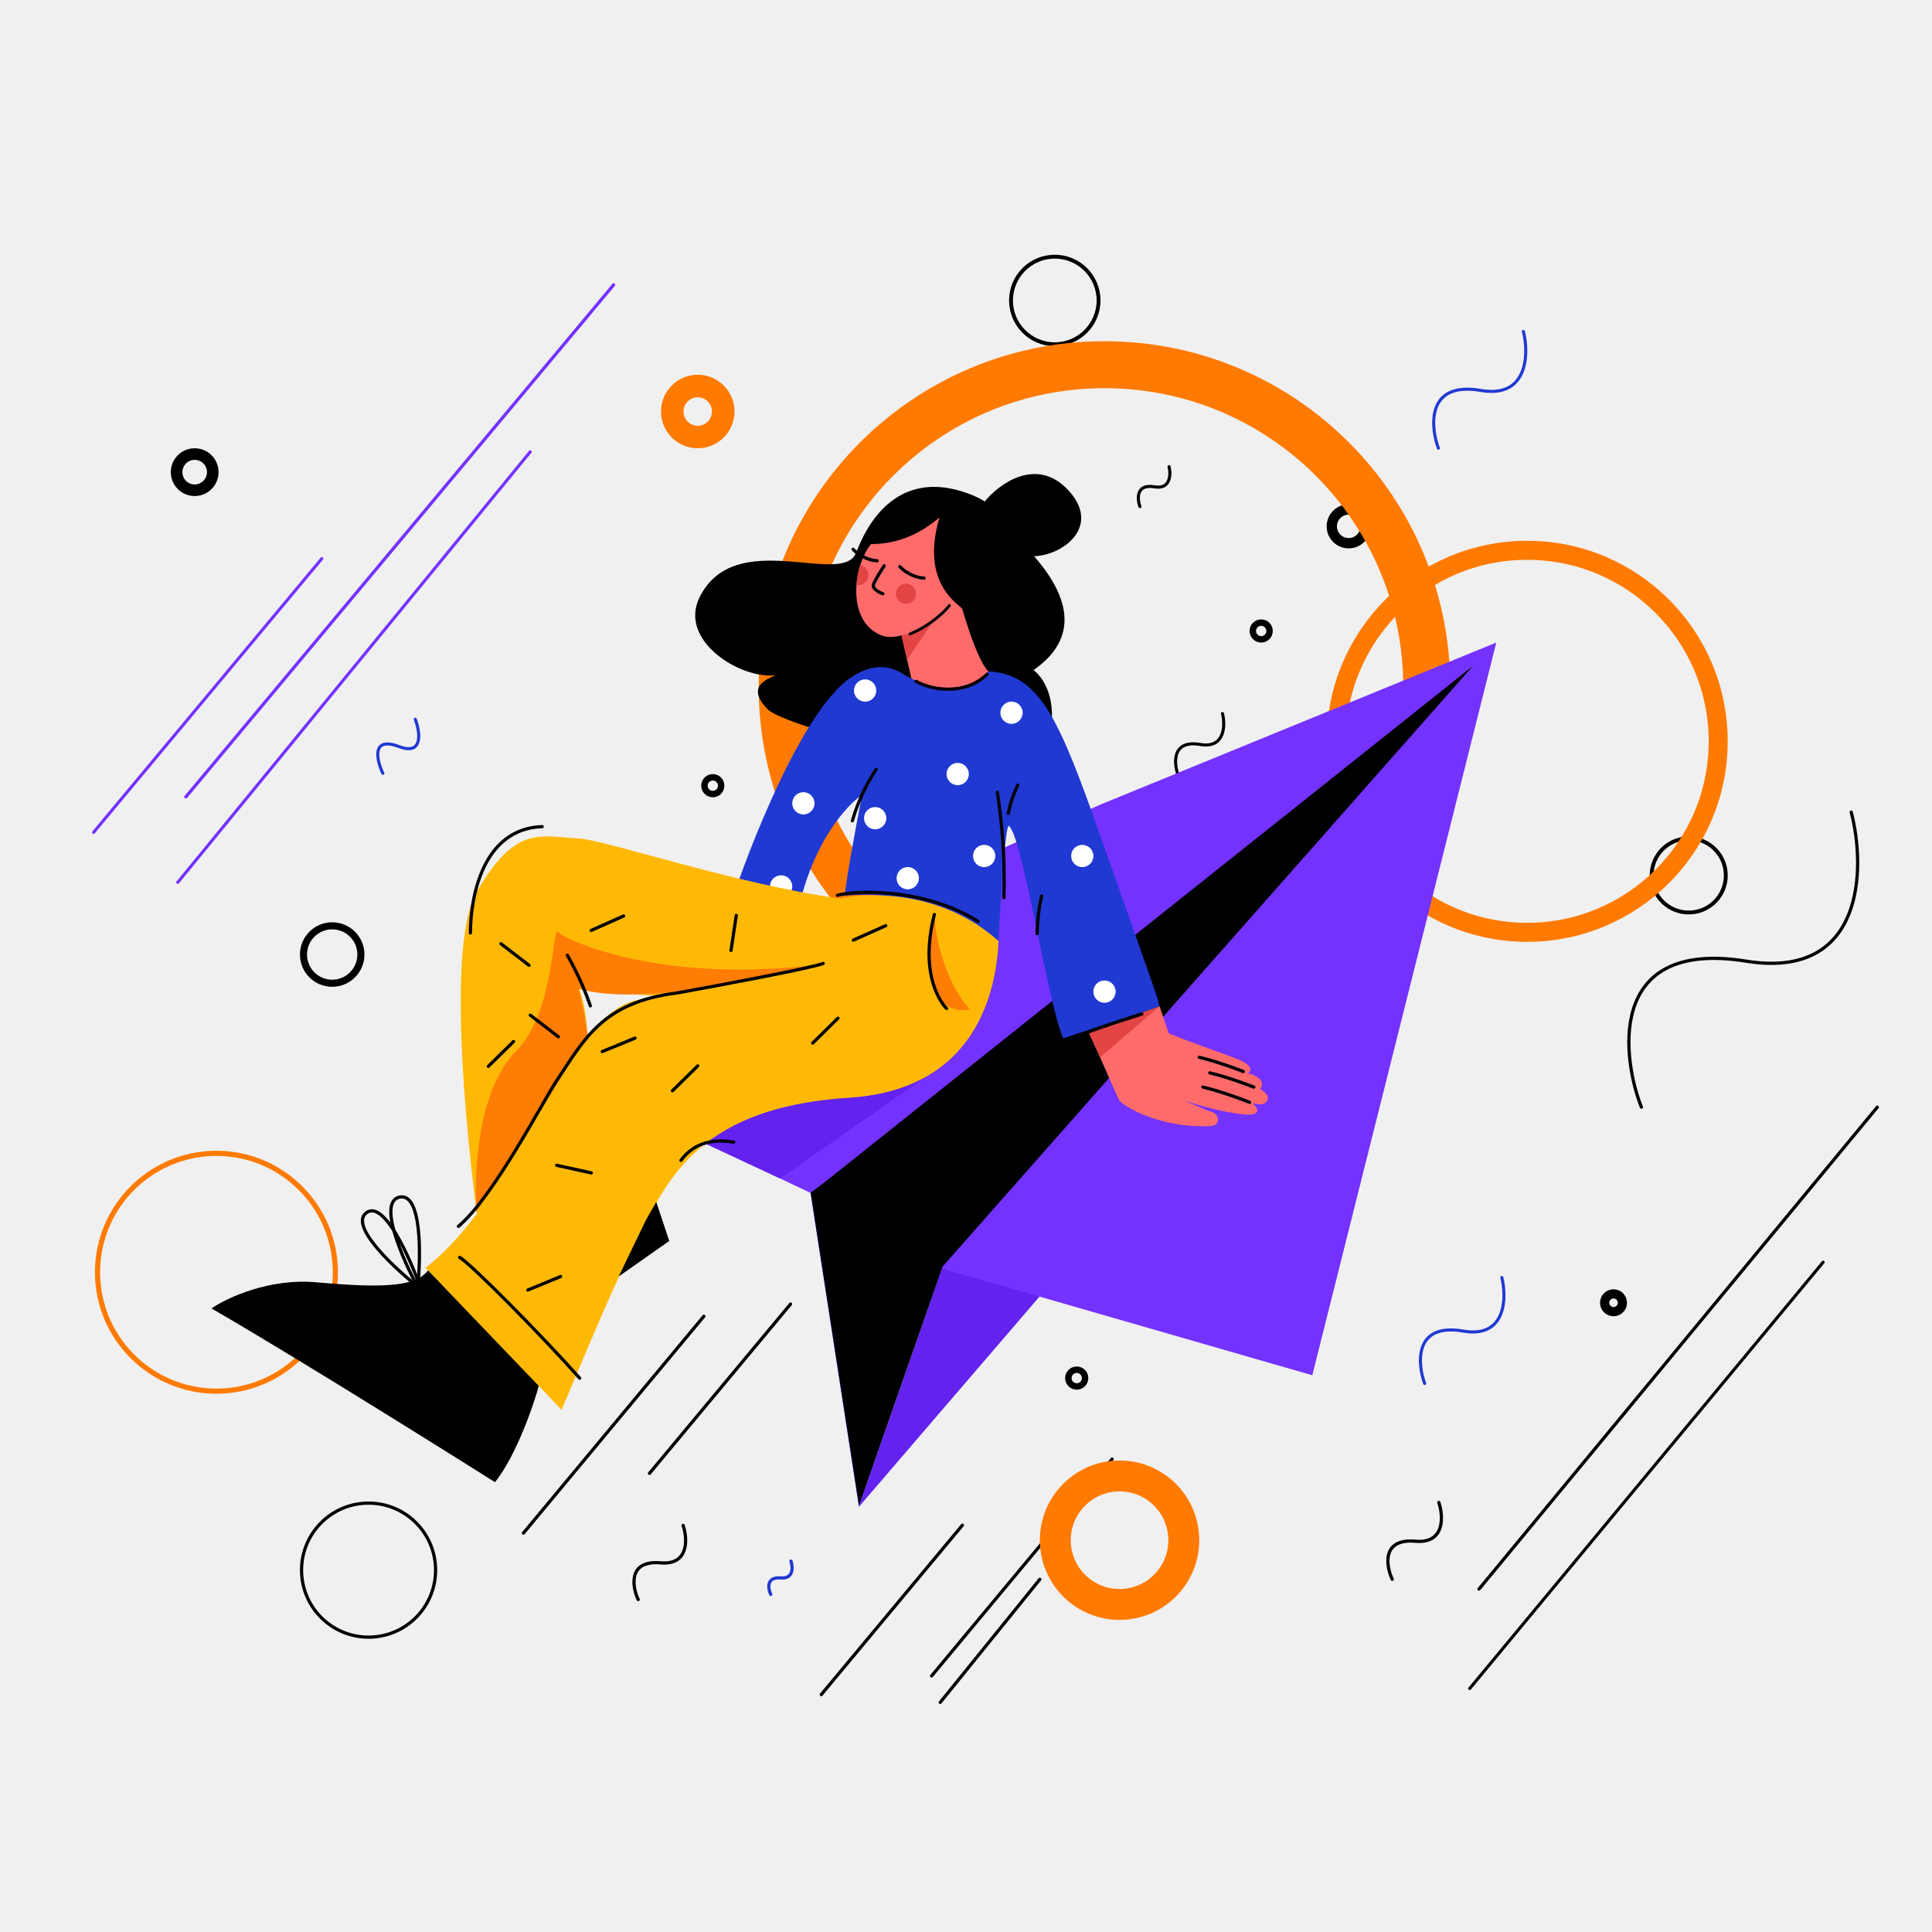
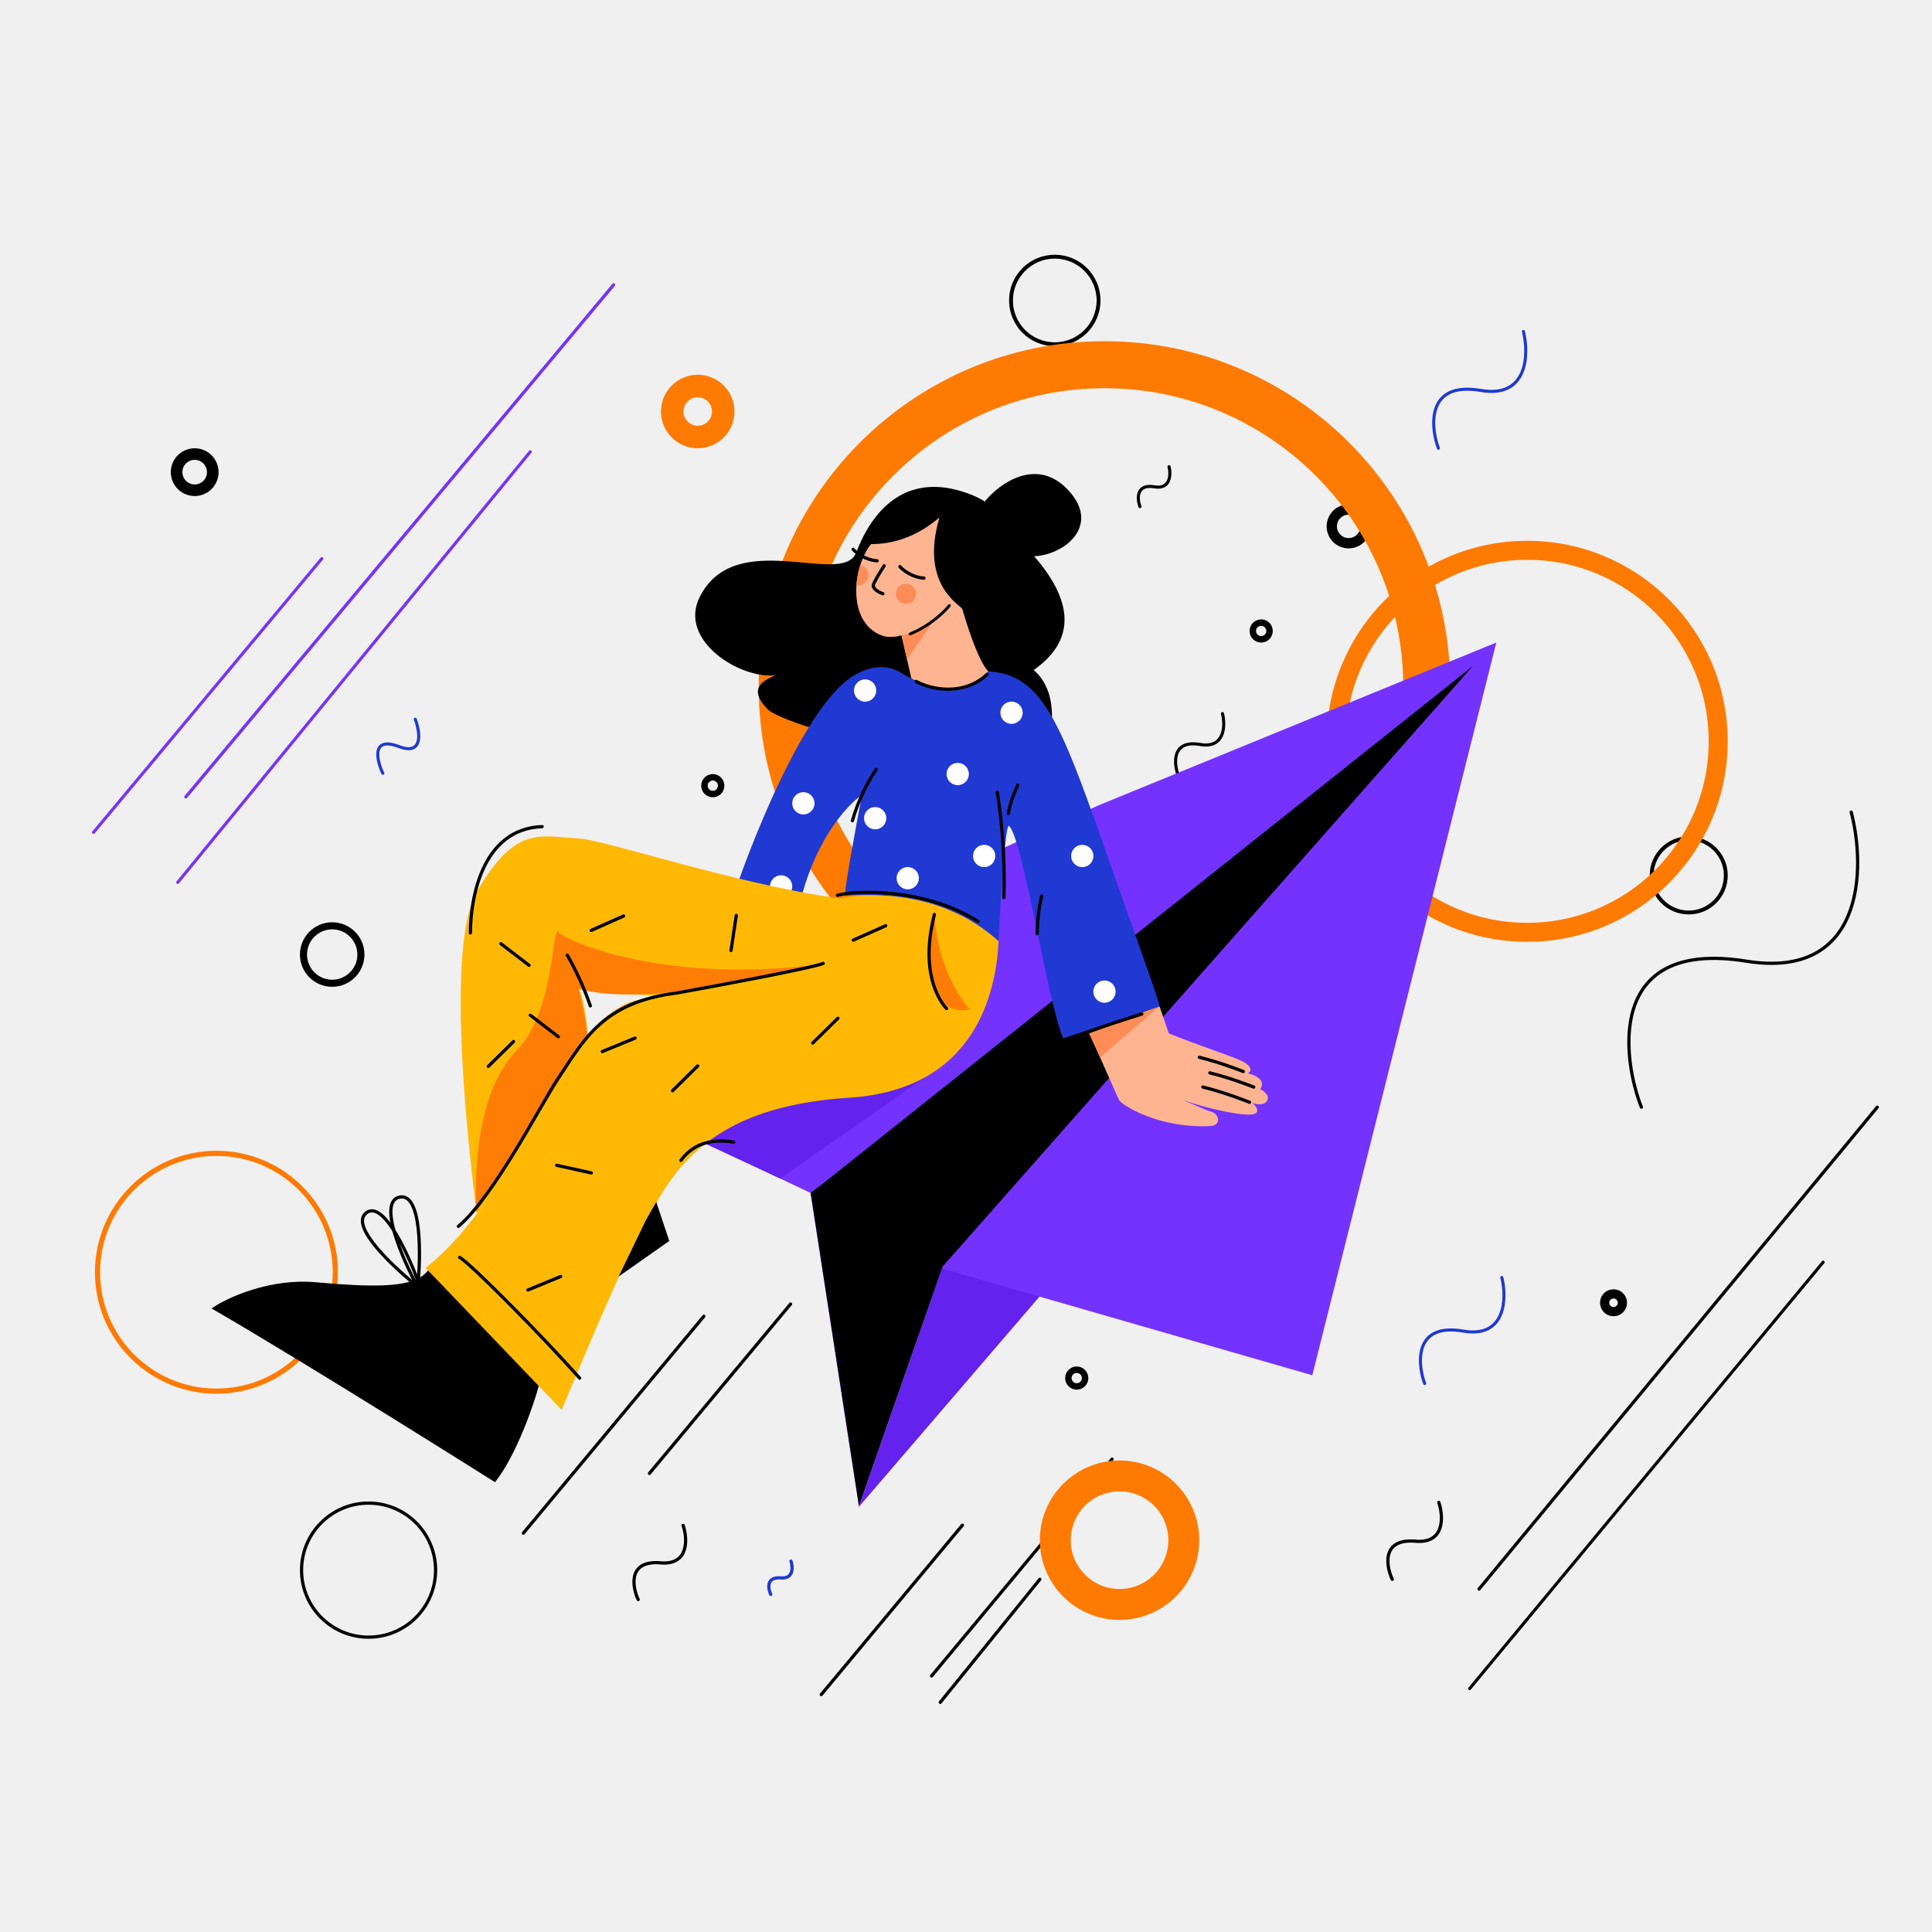
<svg xmlns="http://www.w3.org/2000/svg" version="1.1" x="0px" y="0px" viewBox="0 0 3001 3001" style="enable-background:new 0 0 3001 3001;" xml:space="preserve">
  <style type="text/css">
	.st0{fill:none;stroke:#000000;stroke-width:5;stroke-linecap:round;}
	.st1{fill:none;stroke:#2039D2;stroke-width:4.764;stroke-linecap:round;}
	.st2{fill:none;stroke:#000000;stroke-width:4.764;stroke-linecap:round;}
	.st3{fill:none;stroke:#2039D2;stroke-width:5;stroke-linecap:round;}
	.st4{fill:none;stroke:#7432FF;stroke-width:4.764;stroke-linecap:round;}
	.st5{fill:none;stroke:#7432FF;stroke-width:5;stroke-linecap:round;}
	.st6{fill:none;stroke:#000000;stroke-width:6;}
	.st7{fill:none;stroke:#000000;stroke-width:18;}
	.st8{fill:none;stroke:#000000;stroke-width:10;}
	.st9{fill:none;stroke:#000000;stroke-width:14.293;}
	.st10{fill:none;stroke:#000000;stroke-width:5;}
	.st11{fill:none;stroke:#000000;stroke-width:11;}
	.st12{fill:none;stroke:#000000;stroke-width:16.011;}
	.st13{fill:none;stroke:#FF7A00;stroke-width:29.54;}
	.st14{fill:none;stroke:#FF7A00;stroke-width:73;}
	.st15{fill:none;stroke:#FF7A00;stroke-width:8;}
	.st16{fill:none;stroke:#FF7A00;stroke-width:48;}
	.st17{fill:none;stroke:#FF7A00;stroke-width:35;}
	.st18{fill:none;}
	.st19{fill:#6322EE;}
	.st20{fill:#7432FF;}
- 	.st21{fill:#FF6B6B;}
- 	.st22{fill:#E34545;}
+ 	.st21{fill:#feb491;}
+ 	.st22{fill:#fe8c57;}
	.st23{fill:none;stroke:#000000;stroke-width:4.433;stroke-linecap:round;}
	.st24{fill:#2039D2;}
	.st25{fill:#FFFFFF;}
	.st26{fill:#FFB905;}
	.st27{fill:#FF7D05;}
</style>
  <g id="Background_Details">
    <g id="Layer_1">
	</g>
    <g id="Waves">
      <path class="st0" d="M2549.6,1719.7c-27.3-68.2-59.9-262.5,162.9-226.7c183,29.4,186.1-143.4,163-231.5" />
      <path class="st1" d="M2234.3,696.2c-10.6-27.3-22.7-105,66-89.7c72.9,12.5,74.9-56.4,66-91.7" />
      <path class="st2" d="M1770.7,786.9c-3.6-9.3-7.8-35.9,22.6-30.7c24.9,4.3,25.6-19.3,22.6-31.3" />
      <path class="st2" d="M1829.9,1203.4c-5.6-14.3-11.9-54.9,34.5-47c38.1,6.6,39.2-29.5,34.5-48" />
      <path class="st1" d="M2213,2149c-9.6-24.8-20.6-95.3,59.9-81.4c66.2,11.4,67.9-51.2,59.9-83.2" />
      <path class="st2" d="M2109.8,1652.2c-4.9-9.9-11.9-38.7,21.9-35.8c27.8,2.4,26.3-23.6,21.9-36.5" />
      <path class="st0" d="M2162.6,2453.1c-8-16.4-19.6-63.9,36.2-59.1c45.8,4,43.4-38.9,36.1-60.3" />
      <path class="st3" d="M1197.2,2476.6c-3.5-7.1-8.5-27.7,15.7-25.6c19.9,1.7,18.8-16.8,15.7-26.1" />
      <path class="st0" d="M991.3,2484.6c-7.7-15.8-18.9-61.6,34.9-57c44.2,3.8,41.9-37.5,34.9-58.2" />
      <path class="st1" d="M594.7,1201.2c-7.8-15.8-21-59,25.2-41.5c38,14.4,32.7-22.6,25.1-42.5" />
    </g>
    <g id="Lines">
      <path class="st0" d="M1494.9,2369.1l-219.2,263.1" />
      <path class="st0" d="M1228,2025.6l-219.2,263" />
      <path class="st0" d="M1727.4,2266.5L1447,2603.3" />
      <path class="st0" d="M1093.3,2044.6L813,2381.4" />
      <path class="st0" d="M1615.2,2453.2l-154.7,191.1" />
      <path class="st4" d="M499.9,867.7l-177.3,212.6l-177.3,212.6" />
      <path class="st5" d="M953.1,442.5l-664.4,795.3" />
      <path class="st4" d="M823.6,701.8l-547.5,668.8" />
      <path class="st0" d="M2916,1719.8l-618.6,748.5" />
      <path class="st2" d="M2831.9,1960.6l-549,662.2" />
    </g>
    <g id="Black_Elipses">
      <circle class="st6" cx="2623.1" cy="1359.8" r="57.6" />
      <circle class="st7" cx="302.4" cy="733.4" r="28.1" />
      <circle class="st8" cx="1107.2" cy="1220.4" r="13" />
      <circle class="st8" cx="1959" cy="980.1" r="13" />
      <circle class="st8" cx="1672.5" cy="2140.6" r="13" />
      <circle class="st9" cx="2506.3" cy="2023.6" r="13.8" />
      <circle class="st6" cx="1638.4" cy="466.7" r="68" />
      <circle class="st10" cx="572.5" cy="2438.9" r="104.1" />
      <circle class="st11" cx="516" cy="1482.7" r="44.6" />
      <circle class="st12" cx="2094.9" cy="817.6" r="26.2" />
    </g>
    <g id="Color_Elipses">
      <circle class="st13" cx="2372.2" cy="1151.5" r="296.7" />
      <circle class="st14" cx="1715.6" cy="1067.1" r="500.6" />
      <circle class="st15" cx="336.2" cy="1976.2" r="184.7" />
      <circle class="st16" cx="1739" cy="2392.4" r="99.8" />
      <circle class="st17" cx="1083.8" cy="639.2" r="39.6" />
    </g>
    <rect x="0.6" y="0.5" class="st18" width="3000" height="3000" />
  </g>
  <g id="Paper_plane">
    <path class="st19" d="M1334.1,2340.6l281.1-327.2l-151.9-44.4L1334.1,2340.6z" />
    <path class="st20" d="M2324.2,998.1l-615.8,252l-895.5,400.8l297.9,131.8l148.1,70.2l75.4,488.5l127.3-371.5l576.8,166.3   L2324.2,998.1z" />
    <path class="st19" d="M1211.8,1830.6l253.2-176.9c-35.7,8.1-131.6,27.5-229.9,40.3c-98.3,12.7-149,53.3-162.1,72L1211.8,1830.6z" />
    <path d="M2287.8,1034.5l-1008.1,802.8l-20.4,15.3l75,486.2l129.9-371.5L2287.8,1034.5z" />
  </g>
  <g id="Girl">
    <g id="Hand">
      <path class="st21" d="M1738.6,1709.1c-3.4-5.9-32.3-73.4-48.1-107l110.6-39l14.4,42c28,12.1,93.7,34.2,110.6,41.7    c20.8,9.3,17.5,17.5,12.3,20.4c25.9,6.6,23.4,19.1,19,24.6c4,1.9,15,8.9,11.2,17.2c-3.9,8.5-15.8,6.8-23.3,4.3    c4.6,3.5,12.5,13.1,3.4,16.8c-12.4,5.1-67.4-6.3-111-21.2c18.4,7.2,35.2,15.7,44.1,18.1c11.2,3,16,19.4,0,22    C1800.3,1753.6,1742.9,1716.5,1738.6,1709.1z" />
      <path class="st0" d="M1941,1712.2c0,0-37.4-15.1-72.6-23.7" />
      <path class="st0" d="M1947.5,1688.6c0,0-35.2-14.1-68.3-22.1" />
      <path class="st0" d="M1931.2,1664.4c0,0-35.2-14.1-68.3-22.1" />
      <path class="st22" d="M1691.4,1604.5l109.5-41.2l-92,79.1L1691.4,1604.5z" />
    </g>
    <g id="Head">
      <path d="M1605.8,1040.6c120.2-84.2-21.3-198.4-47.3-224.7c-9.2-20-17.6-35.3-52.5-48.5c-127.3-48.2-169.4,75.1-176.4,91.7    c-22.4,52.8-188-42.1-242.9,68.6c-33.6,67.7,64.3,128.1,118.1,121c-12.3,6.2-48.6,17.1-10.8,54.6    c45.6,34.2,425.6,131.9,438.7,29.3C1641.9,1060.3,1601.2,1039.2,1605.8,1040.6z" />
      <path d="M1658.4,760.4c-48.6-50.9-105.7-9.4-128.1,17.7c-10.4,35.5,37.1,78.4,54.9,83.6C1634,876.1,1719.2,824.1,1658.4,760.4z" />
      <path class="st21" d="M1369.5,987.1c-55.5-21.4-44.2-108.5-16.4-142c67.4,0.4,107.2-44.6,106-40.6    c-31.6,107.4,37.2,137.4,35.8,142c25.1,85.7,40.5,96.3,40.3,96.4c-35.4,45.3-83.4,34.5-117.3,20.7l-17.6-76.7    C1395.7,988.4,1380.8,991.5,1369.5,987.1z" />
      <path class="st0" d="M1397.8,880.1c4.8,5.5,19,16.7,37.4,17.9" />
      <path class="st0" d="M1325.1,853.2c4.8,5.5,19,16.7,37.4,17.9" />
      <path class="st0" d="M1371.4,922.3c0,0-14.9-5.1-14.9-12.7c0-4.9,16.9-30.8,16.9-30.8" />
      <path class="st22" d="M1453.2,959.7c-19.3,21.8-50.6,25.8-52.8,27.3l8.7,37.7L1453.2,959.7z" />
      <path class="st23" d="M1474.7,940.6c-7.3,9.4-29.8,31.3-61,44.1" />
      <circle class="st22" cx="1407.2" cy="922.3" r="15.7" />
      <path class="st22" d="M1348.7,895.9c-1.4,8.6-9.7,14.3-18.3,12.9c0,0,0.4-7.2,2-15.8c1.4-8.6,3.8-15.2,3.8-15.2    C1344.8,879.3,1350.1,887.4,1348.7,895.9z" />
    </g>
    <g id="Body">
      <path class="st24" d="M1498.4,1069.4c-34.8,11.8-81.7-15.6-89-18.5c-7.3-2.9-35.6-31.7-85.5,0c-88.4,56.1-184.2,336.7-184.2,340.3    c25.8,19.2,100.4,25.8,100.4,22.2c22.4-105.1,75.3-162.9,98.9-178.7c-10.1,52.2-29.4,156.5-25.8,156.5    c116.3-10,207,43.1,237.7,70.9c3-59.8,10.3-179.4,16.2-179.4c21.8,18.3,59.4,271.3,84.3,330.2l149.7-49.7    c-2.5-14-19.9-59.9-87.8-253.2c-68-193.3-96.8-262.4-177.9-267.2C1530.9,1048.7,1517.3,1062.3,1498.4,1069.4z" />
      <path class="st0" d="M1549.1,1230.6c6.5,41.4,12.4,99,10.3,163.6" />
      <path class="st0" d="M1361,1195c-12.3,18.5-27.1,45.5-37,79.9" />
      <path class="st0" d="M1580.9,1219.6c-5.1,10.5-11.2,25.6-14.7,43.8" />
      <path class="st0" d="M1617.9,1391.9c-3.3,14.6-6.6,35-6.9,58.2" />
      <path class="st0" d="M1773.6,1575.1c-24.1,7.7-55.6,17.5-86.3,29" />
      <path class="st0" d="M1423,1058.4c23,12.7,73.9,23.4,110.3-11" />
      <path class="st0" d="M1300.8,1390.7c19-6,128.6-15.3,218.4,40.5" />
      <circle class="st25" cx="1343.8" cy="1072.6" r="17.3" />
      <circle class="st25" cx="1487.6" cy="1202.3" r="17.3" />
      <circle class="st25" cx="1359.4" cy="1270.9" r="17.3" />
      <circle class="st25" cx="1571.2" cy="1107.1" r="17.3" />
      <circle class="st25" cx="1247.9" cy="1247.8" r="17.3" />
      <circle class="st25" cx="1410" cy="1364.1" r="17.3" />
      <circle class="st25" cx="1528.7" cy="1329.6" r="17.3" />
      <circle class="st25" cx="1715.6" cy="1540.3" r="17.3" />
      <circle class="st25" cx="1681.1" cy="1329.6" r="17.3" />
      <circle class="st25" cx="1213.3" cy="1376.9" r="17.3" />
    </g>
    <g id="Legs">
      <path d="M768.9,2302.3c33.2-41.3,61.6-123.9,68.7-152.3l-169.9-179.5c-2.4,2.4-8.6,11.1-19.7,16.2c-24.6,11.3-67.3,13.3-156.8,5.1    c-71.6-6.6-137.8,23.4-162.7,40.6C476.7,2117.9,768.9,2302.3,768.9,2302.3z" />
      <path class="st26" d="M1319,1705.1c196.8-12.6,228.4-164.5,232.1-243.2c-85.1-76.9-194.9-75.8-240.8-67.5    c0,20.2,16.9,66.6-17.9,92.9c-34.8,26.3-243.9,49.4-308.3,67.5c-51.5,14.5-97.8,88-115,118.9c-56.5,103.3-123,228.8-208,295.7    l211.3,220.5c32.7-77.2,79.7-191.9,111.7-253.3C1031.7,1845.2,1073,1720.8,1319,1705.1z" />
      <path class="st27" d="M1506.8,1567.7c-37.8-39-58.6-122.5-53.6-150c-8.3,15.5-18.5,71.1-5.5,111.4    C1458.5,1562.8,1484.3,1573.7,1506.8,1567.7z" />
      <path class="st26" d="M1284.1,1495.3c17.4-5.1,93.1-56.7,102.5-99.9c-32.6-6.4-7.5,0-83.7,0c-158.2-21.8-362.2-90.5-402.9-92.9    c-63.5-3.8-99.3-20.1-159,81.9c-47.8,81.6-16.4,376-0.4,501.1l33.1-43.2l138.8-232.5c-1.6-46.6-12.6-73.3-12.6-73.3    s93.9,11.3,161.4,11.3C1115.8,1540.1,1264.2,1501.1,1284.1,1495.3z" />
      <path class="st27" d="M739.9,1882.7c63.2-96.9,168.3-268.8,172.9-275.5c-4.9-36.7-14.2-71.9-14.2-71.9s84.4,37,357.4-35.2    c-244.8,26.4-383.2-43.9-387.9-51.6c-11.4-18.9-4.5,121.6-66.3,184C749.3,1685.6,735.5,1793.5,739.9,1882.7z" />
      <path class="st0" d="M881.2,1483.7c11,19.2,24.7,46.5,35.8,78.7" />
      <path class="st0" d="M1057.7,1802.4c16.9-22.7,42.8-34.9,82-28.3" />
      <path d="M1039.6,1927.6l-20.2-60.5c-4.6,7.9-14.3,24.7-16.4,28.7c-2,4-28.9,59.7-42,87L1039.6,1927.6z" />
      <path class="st0" d="M712,1904.9c55.2-46.2,131.9-195.3,152.7-226.3c43-64,70.6-121.8,187.5-136.3    c68.2-12.3,208.9-38.7,226.5-45.8" />
      <path class="st0" d="M730.7,1449.1c0.1-54.3,18.4-161.8,111.4-165.1" />
      <path class="st0" d="M864.7,1810.1l53.8,11.8" />
      <path class="st0" d="M1451.4,1420.5c-26.4,103.3,18.9,146,18.9,146" />
      <path class="st0" d="M1325.5,1460.3l50.3-22.4" />
      <path class="st0" d="M918.4,1445.2l50.3-22.4" />
      <path class="st0" d="M1135.5,1476.3l8.2-54.4" />
      <path class="st0" d="M821.7,1499.4l-43.6-33.5" />
      <path class="st0" d="M867.3,1610.4l-43.6-33.5" />
      <path class="st0" d="M797.7,1617.8l-39.2,38.6" />
      <path class="st0" d="M1301.6,1581.6l-39.2,38.6" />
      <path class="st0" d="M1083.8,1655.7l-39.2,38.6" />
      <path class="st0" d="M986.4,1612.5l-50.9,20.9" />
      <path class="st0" d="M870.9,1982.8l-50.9,21" />
      <path class="st0" d="M714,1953.1c16.7,9.4,125.2,118.8,186.4,187.6" />
      <path class="st10" d="M648.9,1999.4c5-49.6,6.3-147-28.2-139.9C586.3,1866.6,625.2,1955.7,648.9,1999.4z" />
      <path class="st10" d="M654,2002.6c-16.8-48.2-57.4-139.5-84.9-118.8C541.5,1904.4,614.2,1971.6,654,2002.6z" />
    </g>
  </g>
</svg>
